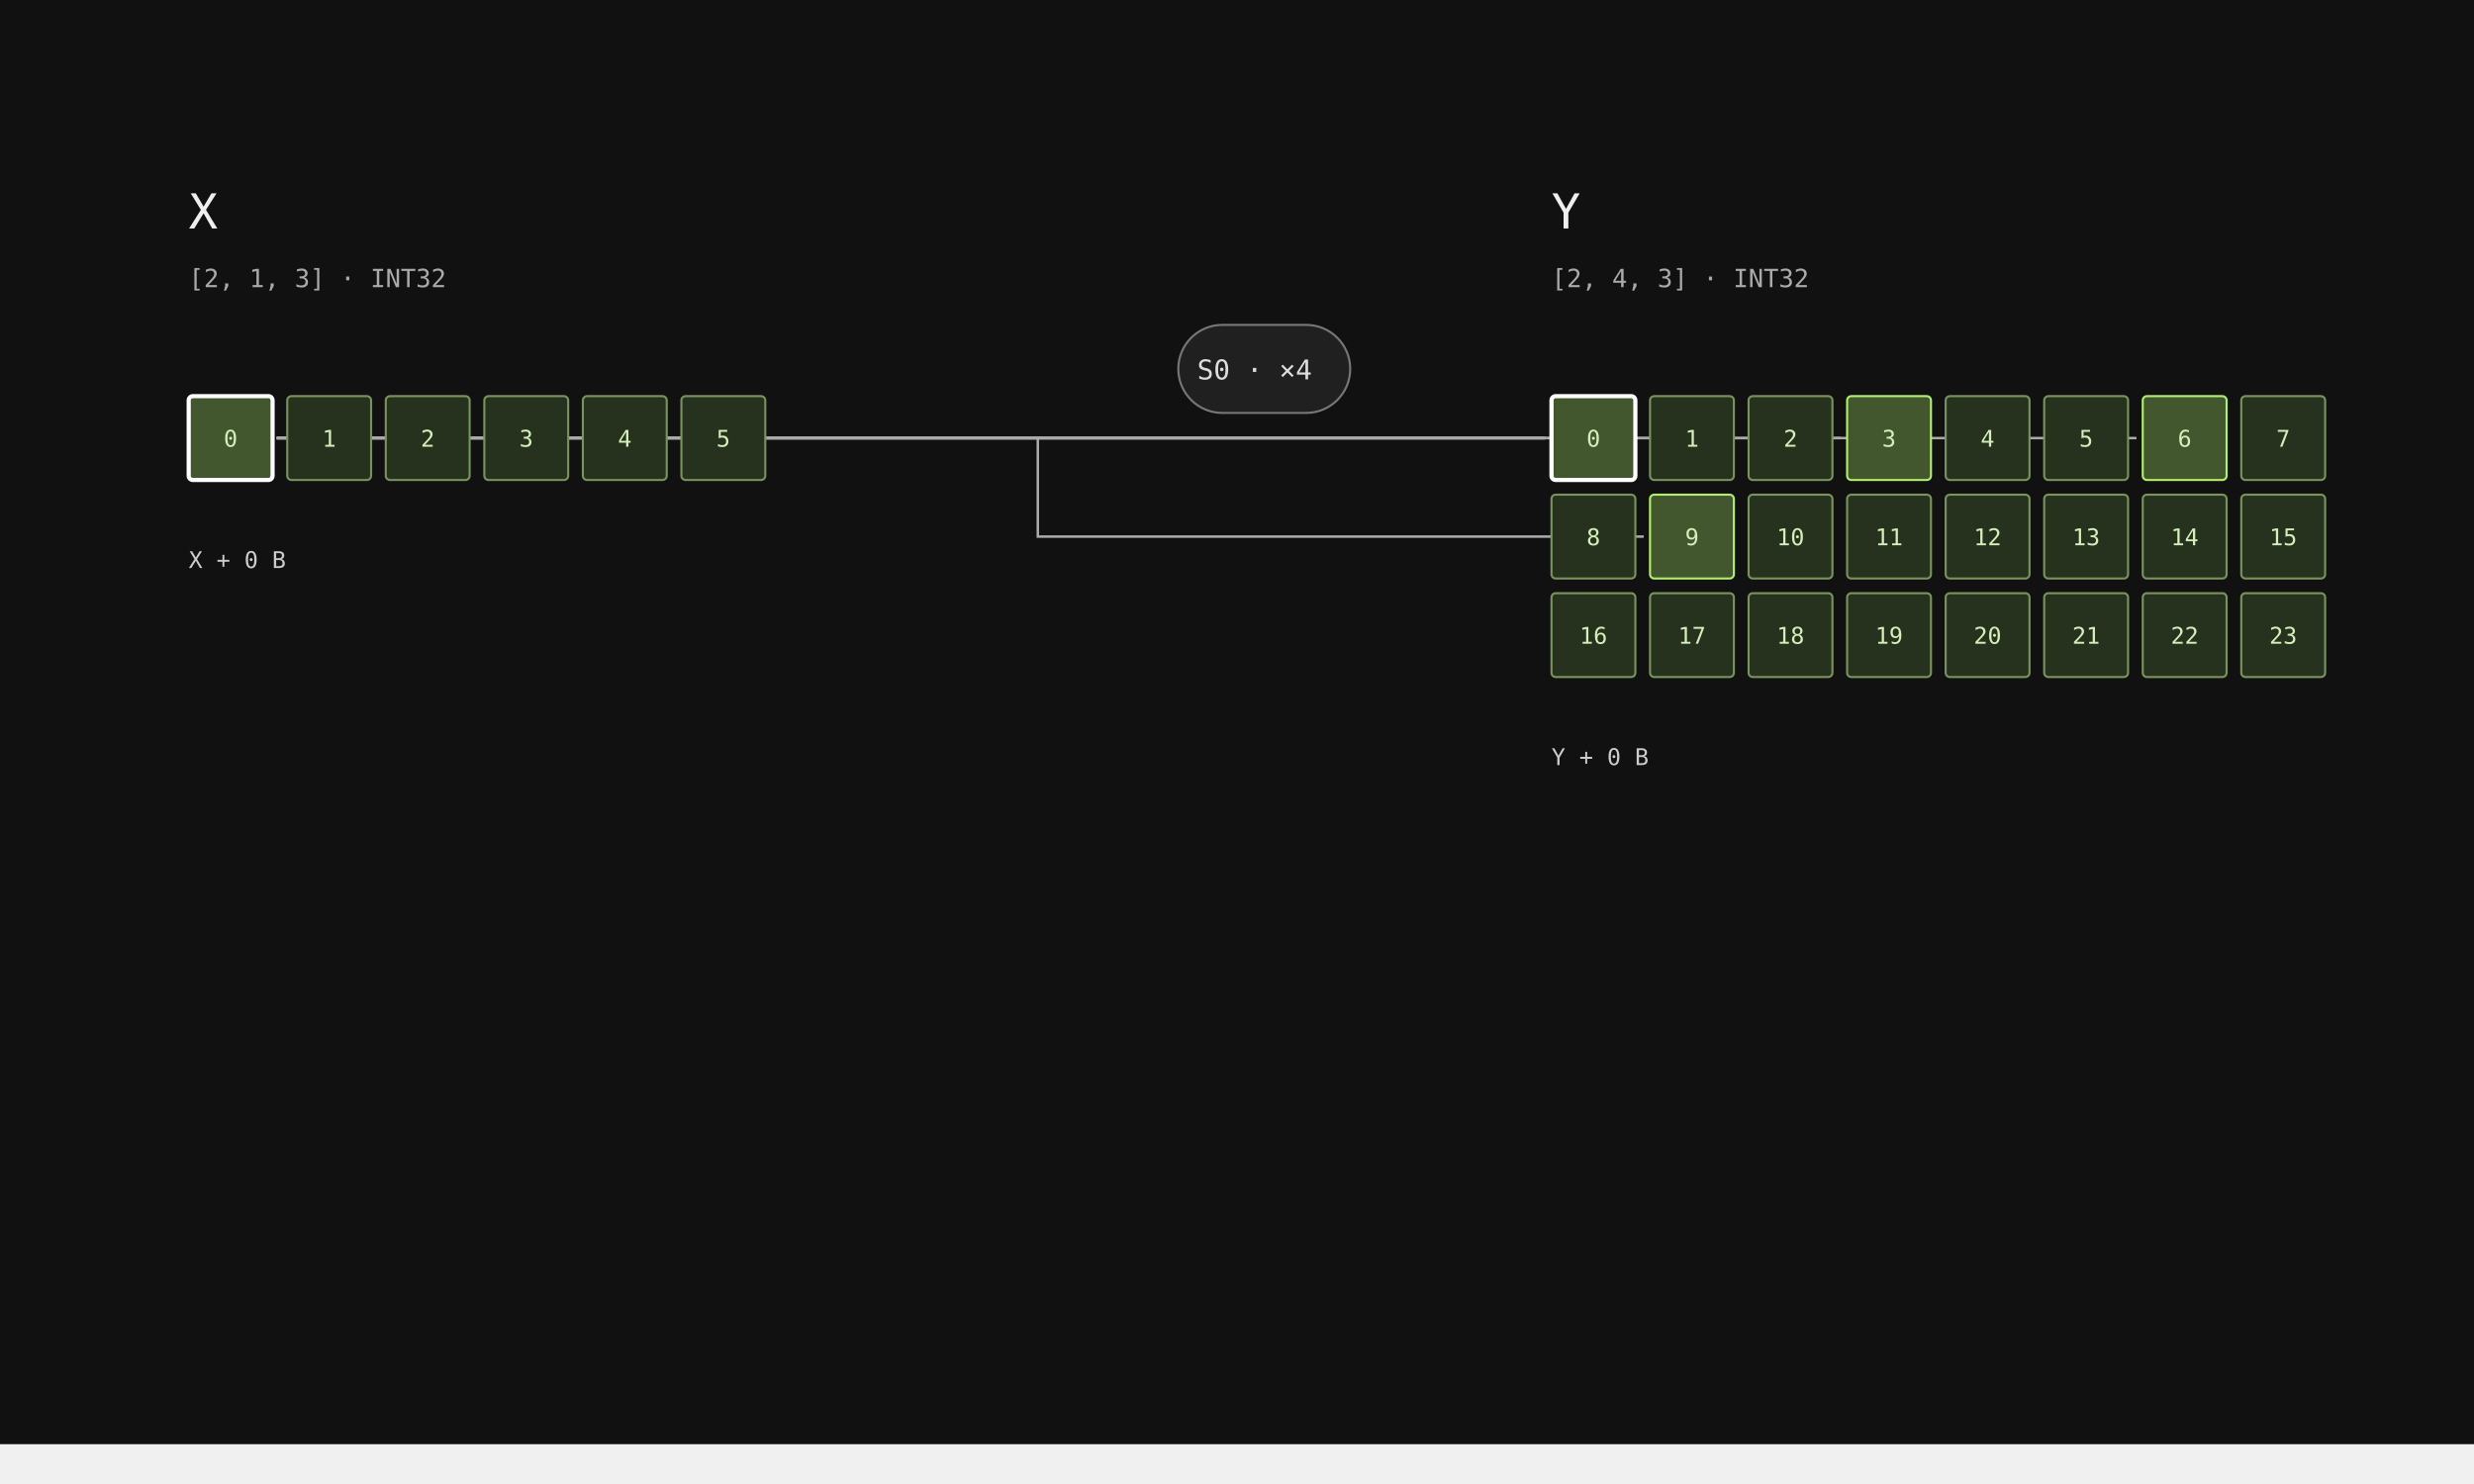
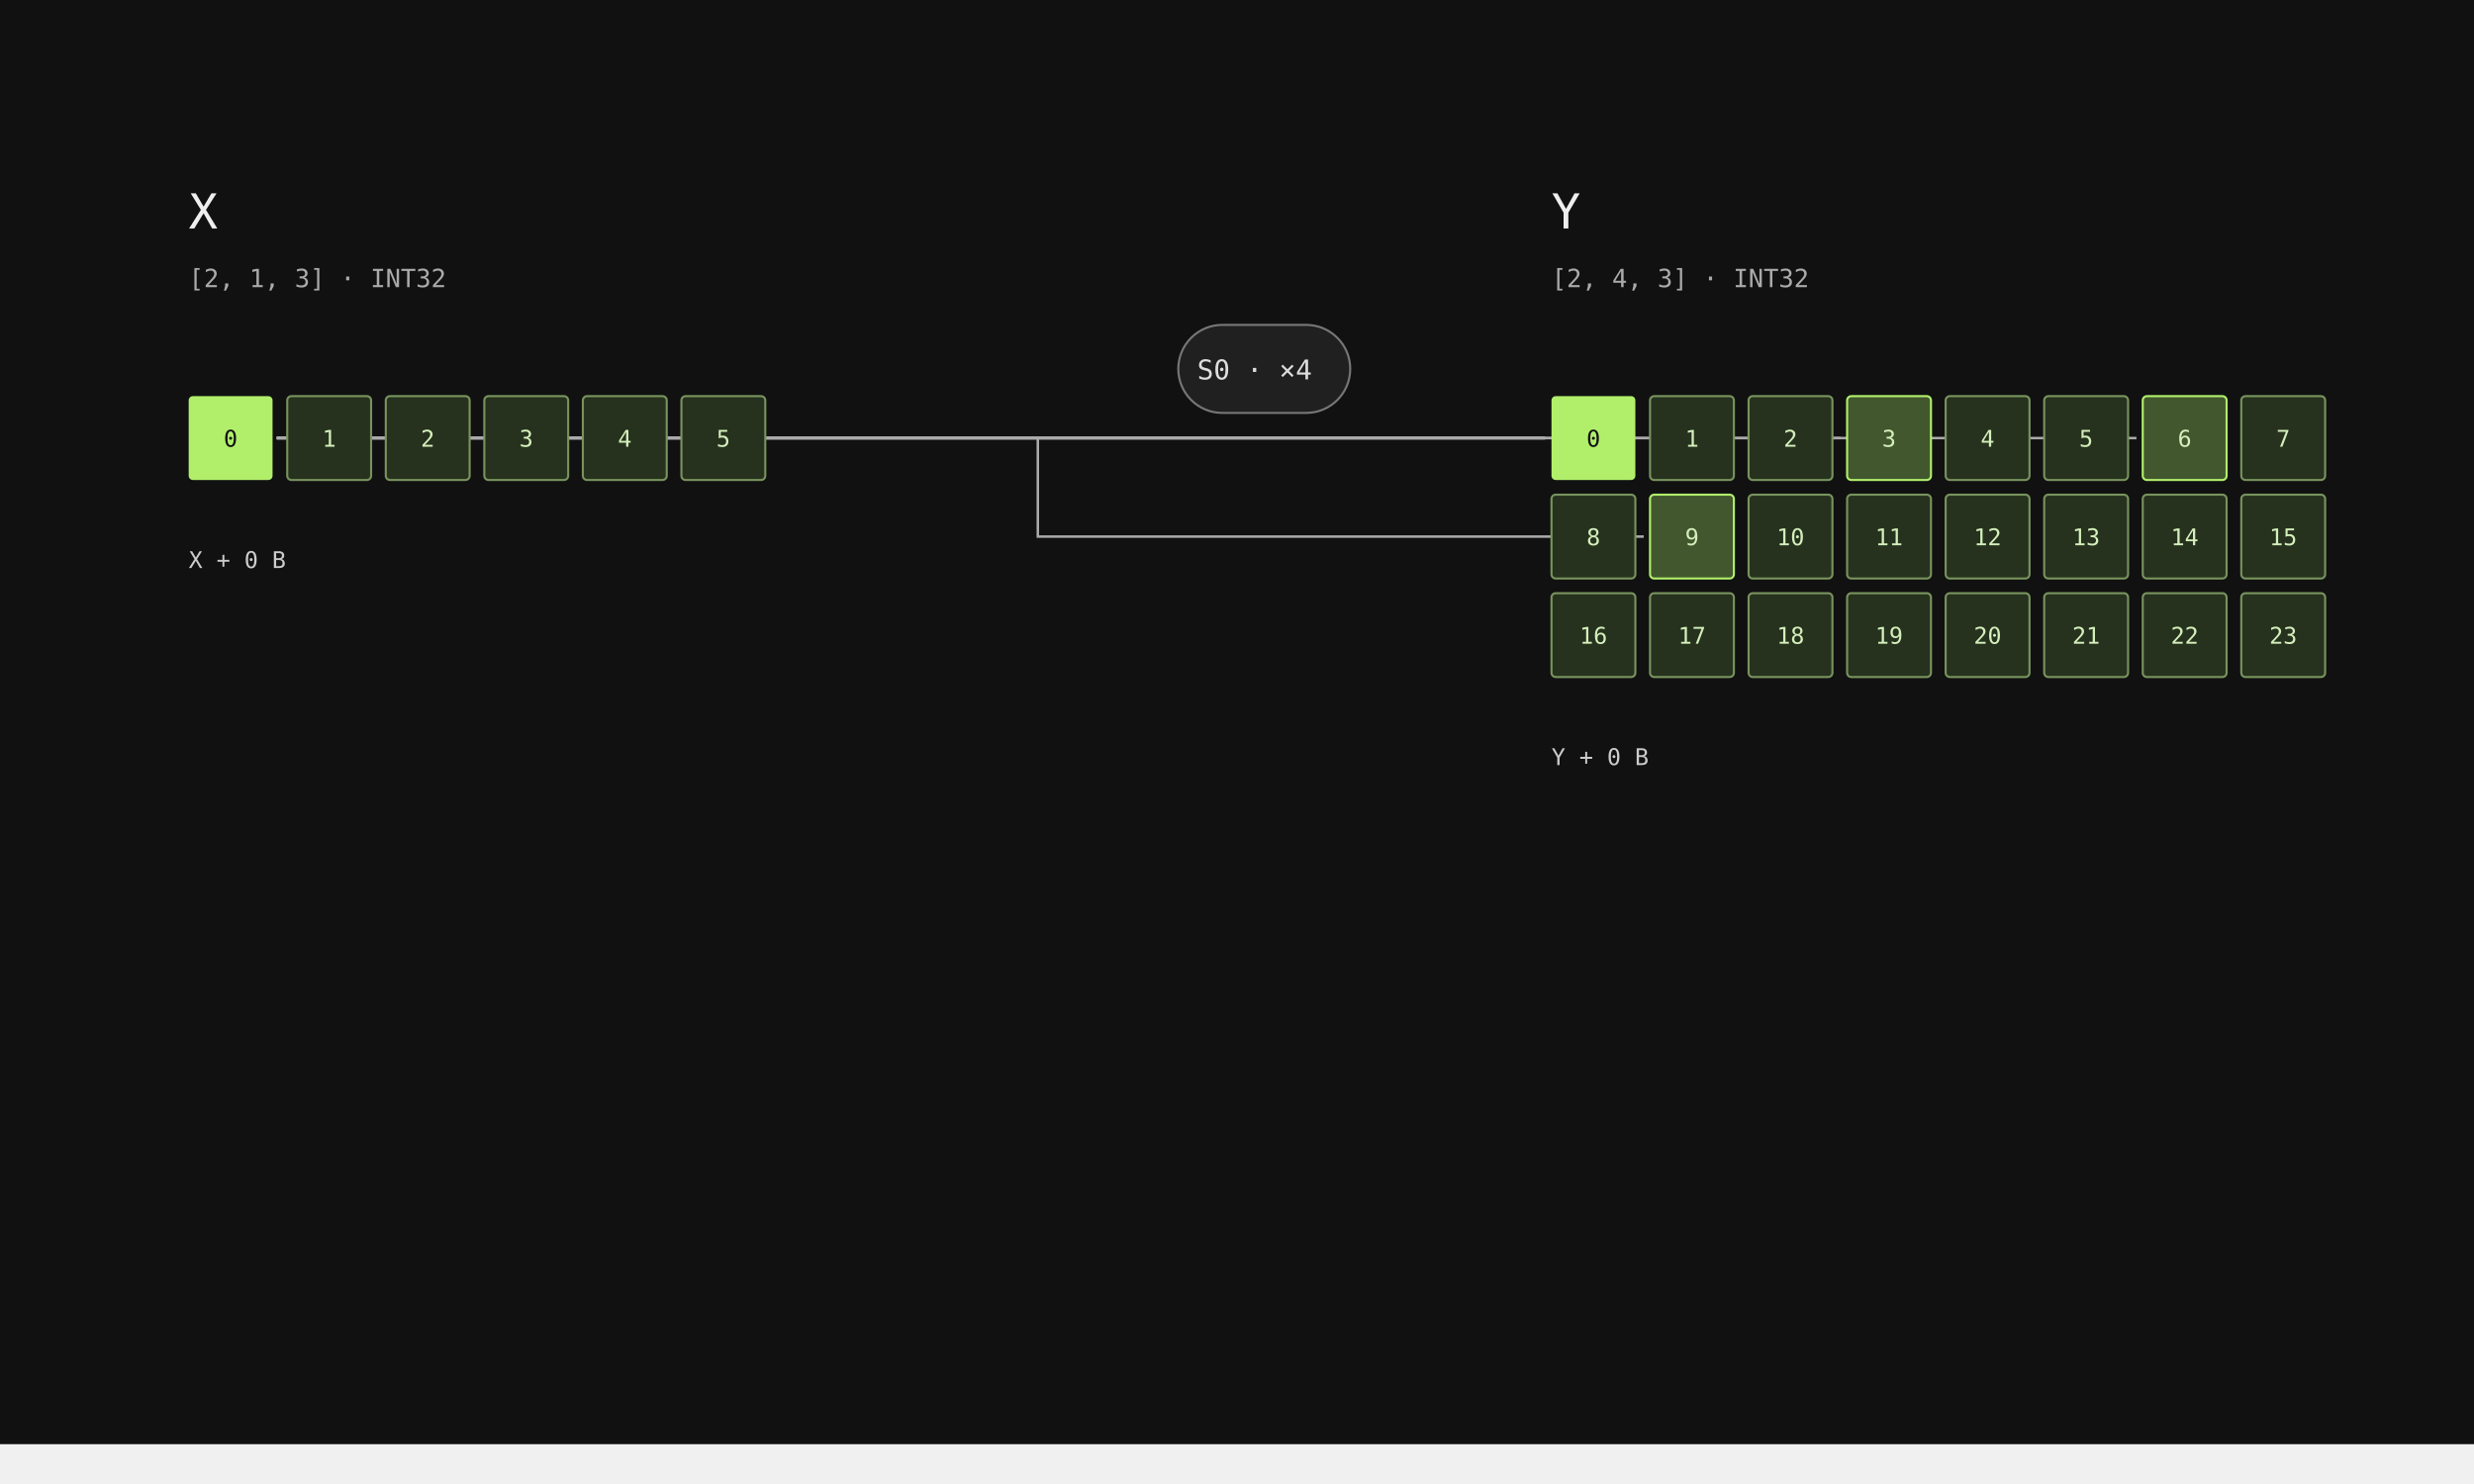
<svg xmlns="http://www.w3.org/2000/svg" viewBox="0 40 1180 630" width="1200" height="720" role="img" aria-label="expand mapping">
  <rect x="0" y="0" width="1180" height="690" fill="#111" />
  <style>.scene text{font-family:ui-monospace,SFMono-Regular,Consolas,monospace;pointer-events:none}
.scene .name{font-size:23px;fill:#eee}
.scene .shape{font-size:12px;fill:#aaa}
.scene .address{font-size:11px;fill:#ccc}
.scene .cell rect{fill:#26321e;stroke:#78935d;stroke-width:1}
.scene .cell.related rect{fill:#42572e;stroke:#b1ef6b}
.scene .cell.selected rect{stroke:#fff;stroke-width:2}
.scene .cell text{fill:#d4efbb;font-size:11px;text-anchor:middle;dominant-baseline:middle}
.scene .cell{cursor:pointer}
.scene [role=button]:focus-visible{outline:none}
.scene [role=button]:focus-visible rect{stroke:#fff;stroke-width:2.5}
.scene .wire{fill:none;stroke:#aaa;stroke-width:1.2}
.scene .selected-wire{fill:none;stroke:#ddd;stroke-width:1.4}
.scene .core rect{fill:#222;stroke:#666;stroke-width:1}
.scene .core.empty rect{fill:#191919;stroke:#555;stroke-dasharray:3 3}
.scene .core.active rect{fill:#ddd;stroke:#eee}
.scene .core.active text{fill:#111}
.scene .core{cursor:pointer}
.scene .core text{font-size:11px}
.scene .core.empty text{fill:#aaa}
.scene .candidate{fill:none;stroke:#d5ae75;stroke-width:1.5;stroke-dasharray:4 3}
.scene .candidate-label{fill:#d5ae75;font-size:11px}
.scene .stage-link{cursor:pointer}
.scene .stage-link rect{fill:#202020;stroke:#777;stroke-width:1}
.scene .stage-link text{font-size:13px;fill:#ddd}
- .scene .stage-link:focus-visible rect{stroke:#eee}</style>
+ .scene .stage-link:focus-visible rect{stroke:#eee}
+ .scene .cell.selected rect{fill:#b1ef6b;stroke:none}
+ .scene .cell.selected text{fill:#111}
+ .scene [role=button]:focus-visible rect{fill:#ddd;stroke:none}
+ .scene [role=button]:focus-visible text{fill:#111}</style>
  <g class="scene">
    <path class="selected-wire" d="M132 210H495V210H737" />
    <path class="wire" d="M132 210H495V210H878" />
    <path class="wire" d="M132 210H495V210H1019" />
    <path class="wire" d="M132 210H495V257H784" />
    <text x="90" y="110" font-size="12" fill="#ddd" class="name">X</text>
    <text x="90" y="138" font-size="12" fill="#ddd" class="shape">[2, 1, 3] · INT32</text>
    <g class="cell selected related" transform="translate(90 190)" data-action="cell" data-column="X" data-index="0" role="button" tabindex="0" aria-label="X 元素 0">
      <rect width="40" height="40" rx="2" />
      <text x="20" y="21" font-size="12" fill="#ddd" class="">0</text>
    </g>
    <g class="cell  " transform="translate(137 190)" data-action="cell" data-column="X" data-index="1" role="button" tabindex="0" aria-label="X 元素 1">
      <rect width="40" height="40" rx="2" />
      <text x="20" y="21" font-size="12" fill="#ddd" class="">1</text>
    </g>
    <g class="cell  " transform="translate(184 190)" data-action="cell" data-column="X" data-index="2" role="button" tabindex="0" aria-label="X 元素 2">
      <rect width="40" height="40" rx="2" />
      <text x="20" y="21" font-size="12" fill="#ddd" class="">2</text>
    </g>
    <g class="cell  " transform="translate(231 190)" data-action="cell" data-column="X" data-index="3" role="button" tabindex="0" aria-label="X 元素 3">
      <rect width="40" height="40" rx="2" />
      <text x="20" y="21" font-size="12" fill="#ddd" class="">3</text>
    </g>
    <g class="cell  " transform="translate(278 190)" data-action="cell" data-column="X" data-index="4" role="button" tabindex="0" aria-label="X 元素 4">
      <rect width="40" height="40" rx="2" />
      <text x="20" y="21" font-size="12" fill="#ddd" class="">4</text>
    </g>
    <g class="cell  " transform="translate(325 190)" data-action="cell" data-column="X" data-index="5" role="button" tabindex="0" aria-label="X 元素 5">
      <rect width="40" height="40" rx="2" />
      <text x="20" y="21" font-size="12" fill="#ddd" class="">5</text>
    </g>
    <text x="90" y="272" font-size="12" fill="#ddd" class="address">X + 0 B</text>
    <text x="740" y="110" font-size="12" fill="#ddd" class="name">Y</text>
    <text x="740" y="138" font-size="12" fill="#ddd" class="shape">[2, 4, 3] · INT32</text>
    <g class="cell selected related" transform="translate(740 190)" data-action="cell" data-column="Y" data-index="0" role="button" tabindex="0" aria-label="Y 元素 0">
      <rect width="40" height="40" rx="2" />
      <text x="20" y="21" font-size="12" fill="#ddd" class="">0</text>
    </g>
    <g class="cell  " transform="translate(787 190)" data-action="cell" data-column="Y" data-index="1" role="button" tabindex="0" aria-label="Y 元素 1">
      <rect width="40" height="40" rx="2" />
      <text x="20" y="21" font-size="12" fill="#ddd" class="">1</text>
    </g>
    <g class="cell  " transform="translate(834 190)" data-action="cell" data-column="Y" data-index="2" role="button" tabindex="0" aria-label="Y 元素 2">
      <rect width="40" height="40" rx="2" />
      <text x="20" y="21" font-size="12" fill="#ddd" class="">2</text>
    </g>
    <g class="cell  related" transform="translate(881 190)" data-action="cell" data-column="Y" data-index="3" role="button" tabindex="0" aria-label="Y 元素 3">
      <rect width="40" height="40" rx="2" />
      <text x="20" y="21" font-size="12" fill="#ddd" class="">3</text>
    </g>
    <g class="cell  " transform="translate(928 190)" data-action="cell" data-column="Y" data-index="4" role="button" tabindex="0" aria-label="Y 元素 4">
      <rect width="40" height="40" rx="2" />
      <text x="20" y="21" font-size="12" fill="#ddd" class="">4</text>
    </g>
    <g class="cell  " transform="translate(975 190)" data-action="cell" data-column="Y" data-index="5" role="button" tabindex="0" aria-label="Y 元素 5">
      <rect width="40" height="40" rx="2" />
      <text x="20" y="21" font-size="12" fill="#ddd" class="">5</text>
    </g>
    <g class="cell  related" transform="translate(1022 190)" data-action="cell" data-column="Y" data-index="6" role="button" tabindex="0" aria-label="Y 元素 6">
      <rect width="40" height="40" rx="2" />
      <text x="20" y="21" font-size="12" fill="#ddd" class="">6</text>
    </g>
    <g class="cell  " transform="translate(1069 190)" data-action="cell" data-column="Y" data-index="7" role="button" tabindex="0" aria-label="Y 元素 7">
      <rect width="40" height="40" rx="2" />
      <text x="20" y="21" font-size="12" fill="#ddd" class="">7</text>
    </g>
    <g class="cell  " transform="translate(740 237)" data-action="cell" data-column="Y" data-index="8" role="button" tabindex="0" aria-label="Y 元素 8">
      <rect width="40" height="40" rx="2" />
      <text x="20" y="21" font-size="12" fill="#ddd" class="">8</text>
    </g>
    <g class="cell  related" transform="translate(787 237)" data-action="cell" data-column="Y" data-index="9" role="button" tabindex="0" aria-label="Y 元素 9">
      <rect width="40" height="40" rx="2" />
      <text x="20" y="21" font-size="12" fill="#ddd" class="">9</text>
    </g>
    <g class="cell  " transform="translate(834 237)" data-action="cell" data-column="Y" data-index="10" role="button" tabindex="0" aria-label="Y 元素 10">
      <rect width="40" height="40" rx="2" />
      <text x="20" y="21" font-size="12" fill="#ddd" class="">10</text>
    </g>
    <g class="cell  " transform="translate(881 237)" data-action="cell" data-column="Y" data-index="11" role="button" tabindex="0" aria-label="Y 元素 11">
      <rect width="40" height="40" rx="2" />
      <text x="20" y="21" font-size="12" fill="#ddd" class="">11</text>
    </g>
    <g class="cell  " transform="translate(928 237)" data-action="cell" data-column="Y" data-index="12" role="button" tabindex="0" aria-label="Y 元素 12">
      <rect width="40" height="40" rx="2" />
      <text x="20" y="21" font-size="12" fill="#ddd" class="">12</text>
    </g>
    <g class="cell  " transform="translate(975 237)" data-action="cell" data-column="Y" data-index="13" role="button" tabindex="0" aria-label="Y 元素 13">
      <rect width="40" height="40" rx="2" />
      <text x="20" y="21" font-size="12" fill="#ddd" class="">13</text>
    </g>
    <g class="cell  " transform="translate(1022 237)" data-action="cell" data-column="Y" data-index="14" role="button" tabindex="0" aria-label="Y 元素 14">
      <rect width="40" height="40" rx="2" />
      <text x="20" y="21" font-size="12" fill="#ddd" class="">14</text>
    </g>
    <g class="cell  " transform="translate(1069 237)" data-action="cell" data-column="Y" data-index="15" role="button" tabindex="0" aria-label="Y 元素 15">
      <rect width="40" height="40" rx="2" />
      <text x="20" y="21" font-size="12" fill="#ddd" class="">15</text>
    </g>
    <g class="cell  " transform="translate(740 284)" data-action="cell" data-column="Y" data-index="16" role="button" tabindex="0" aria-label="Y 元素 16">
      <rect width="40" height="40" rx="2" />
      <text x="20" y="21" font-size="12" fill="#ddd" class="">16</text>
    </g>
    <g class="cell  " transform="translate(787 284)" data-action="cell" data-column="Y" data-index="17" role="button" tabindex="0" aria-label="Y 元素 17">
      <rect width="40" height="40" rx="2" />
      <text x="20" y="21" font-size="12" fill="#ddd" class="">17</text>
    </g>
    <g class="cell  " transform="translate(834 284)" data-action="cell" data-column="Y" data-index="18" role="button" tabindex="0" aria-label="Y 元素 18">
      <rect width="40" height="40" rx="2" />
      <text x="20" y="21" font-size="12" fill="#ddd" class="">18</text>
    </g>
    <g class="cell  " transform="translate(881 284)" data-action="cell" data-column="Y" data-index="19" role="button" tabindex="0" aria-label="Y 元素 19">
      <rect width="40" height="40" rx="2" />
      <text x="20" y="21" font-size="12" fill="#ddd" class="">19</text>
    </g>
    <g class="cell  " transform="translate(928 284)" data-action="cell" data-column="Y" data-index="20" role="button" tabindex="0" aria-label="Y 元素 20">
      <rect width="40" height="40" rx="2" />
      <text x="20" y="21" font-size="12" fill="#ddd" class="">20</text>
    </g>
    <g class="cell  " transform="translate(975 284)" data-action="cell" data-column="Y" data-index="21" role="button" tabindex="0" aria-label="Y 元素 21">
      <rect width="40" height="40" rx="2" />
      <text x="20" y="21" font-size="12" fill="#ddd" class="">21</text>
    </g>
    <g class="cell  " transform="translate(1022 284)" data-action="cell" data-column="Y" data-index="22" role="button" tabindex="0" aria-label="Y 元素 22">
      <rect width="40" height="40" rx="2" />
      <text x="20" y="21" font-size="12" fill="#ddd" class="">22</text>
    </g>
    <g class="cell  " transform="translate(1069 284)" data-action="cell" data-column="Y" data-index="23" role="button" tabindex="0" aria-label="Y 元素 23">
      <rect width="40" height="40" rx="2" />
      <text x="20" y="21" font-size="12" fill="#ddd" class="">23</text>
    </g>
    <text x="740" y="366" font-size="12" fill="#ddd" class="address">Y + 0 B</text>
    <g class="stage-link" transform="translate(562 180)" data-action="stage" data-stage="0" role="button" tabindex="0" aria-label="阶段 S0：2 组，每组 3 元素，重复 4 次；点击查看搬运参数">
      <rect x="0" y="-24" width="82" height="42" rx="21" />
      <text x="9" y="2" font-size="12" fill="#ddd" class="">S0 · ×4</text>
    </g>
  </g>
</svg>
